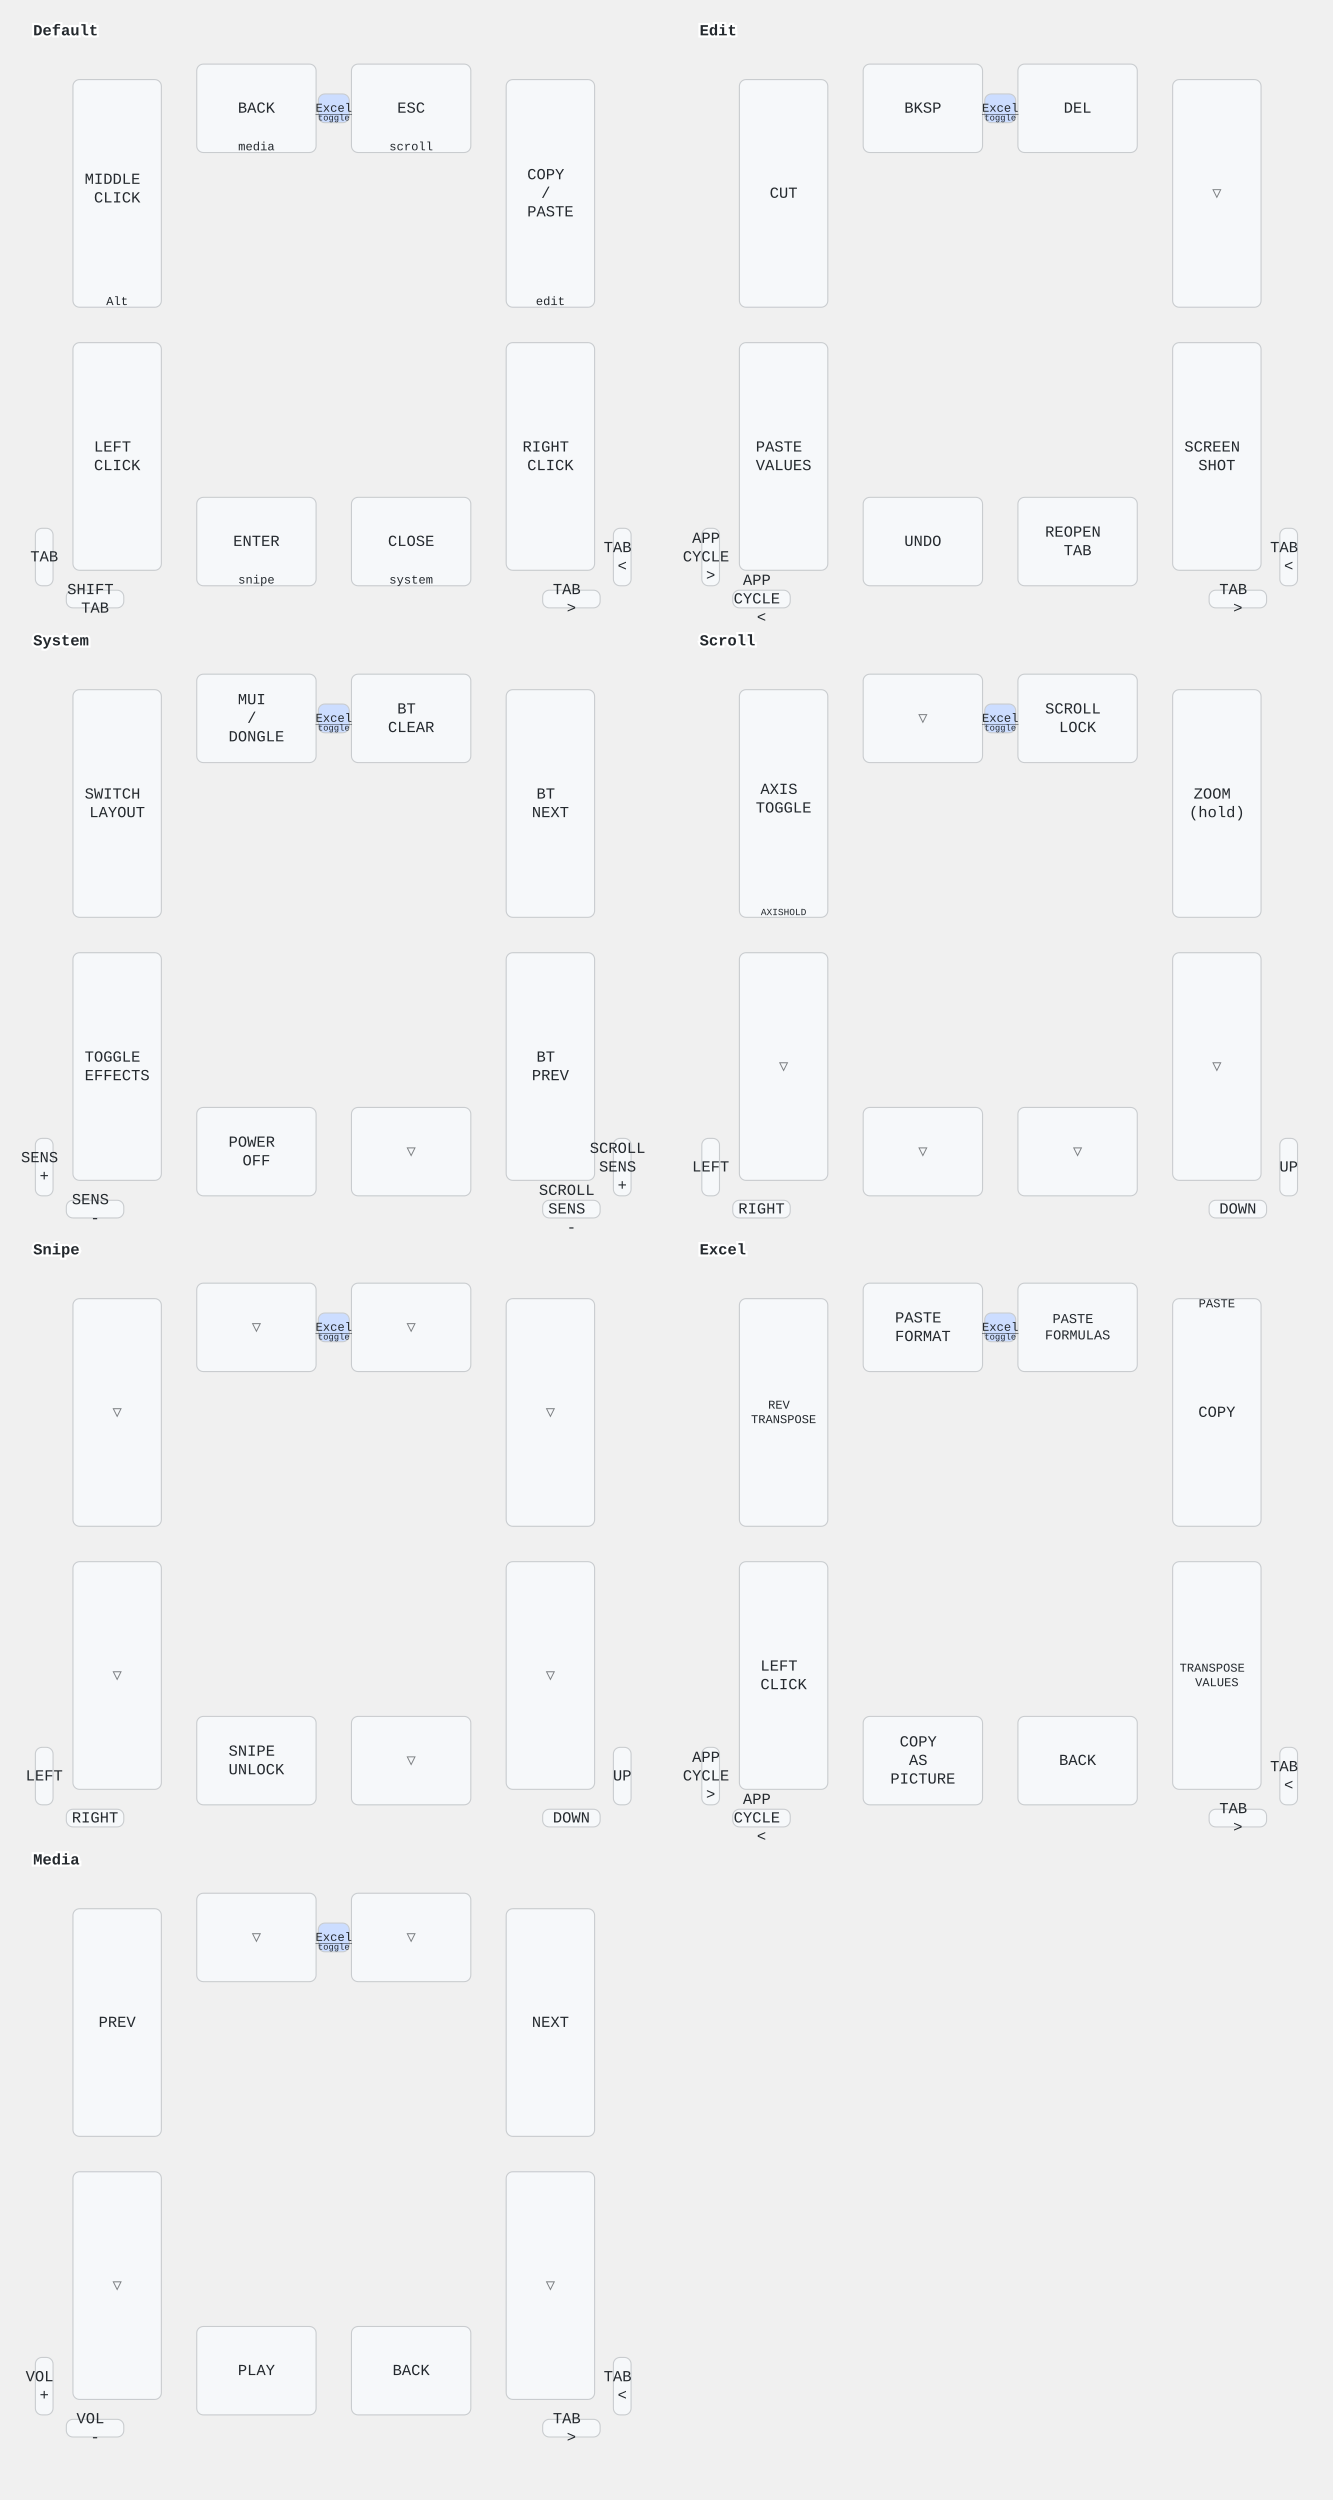
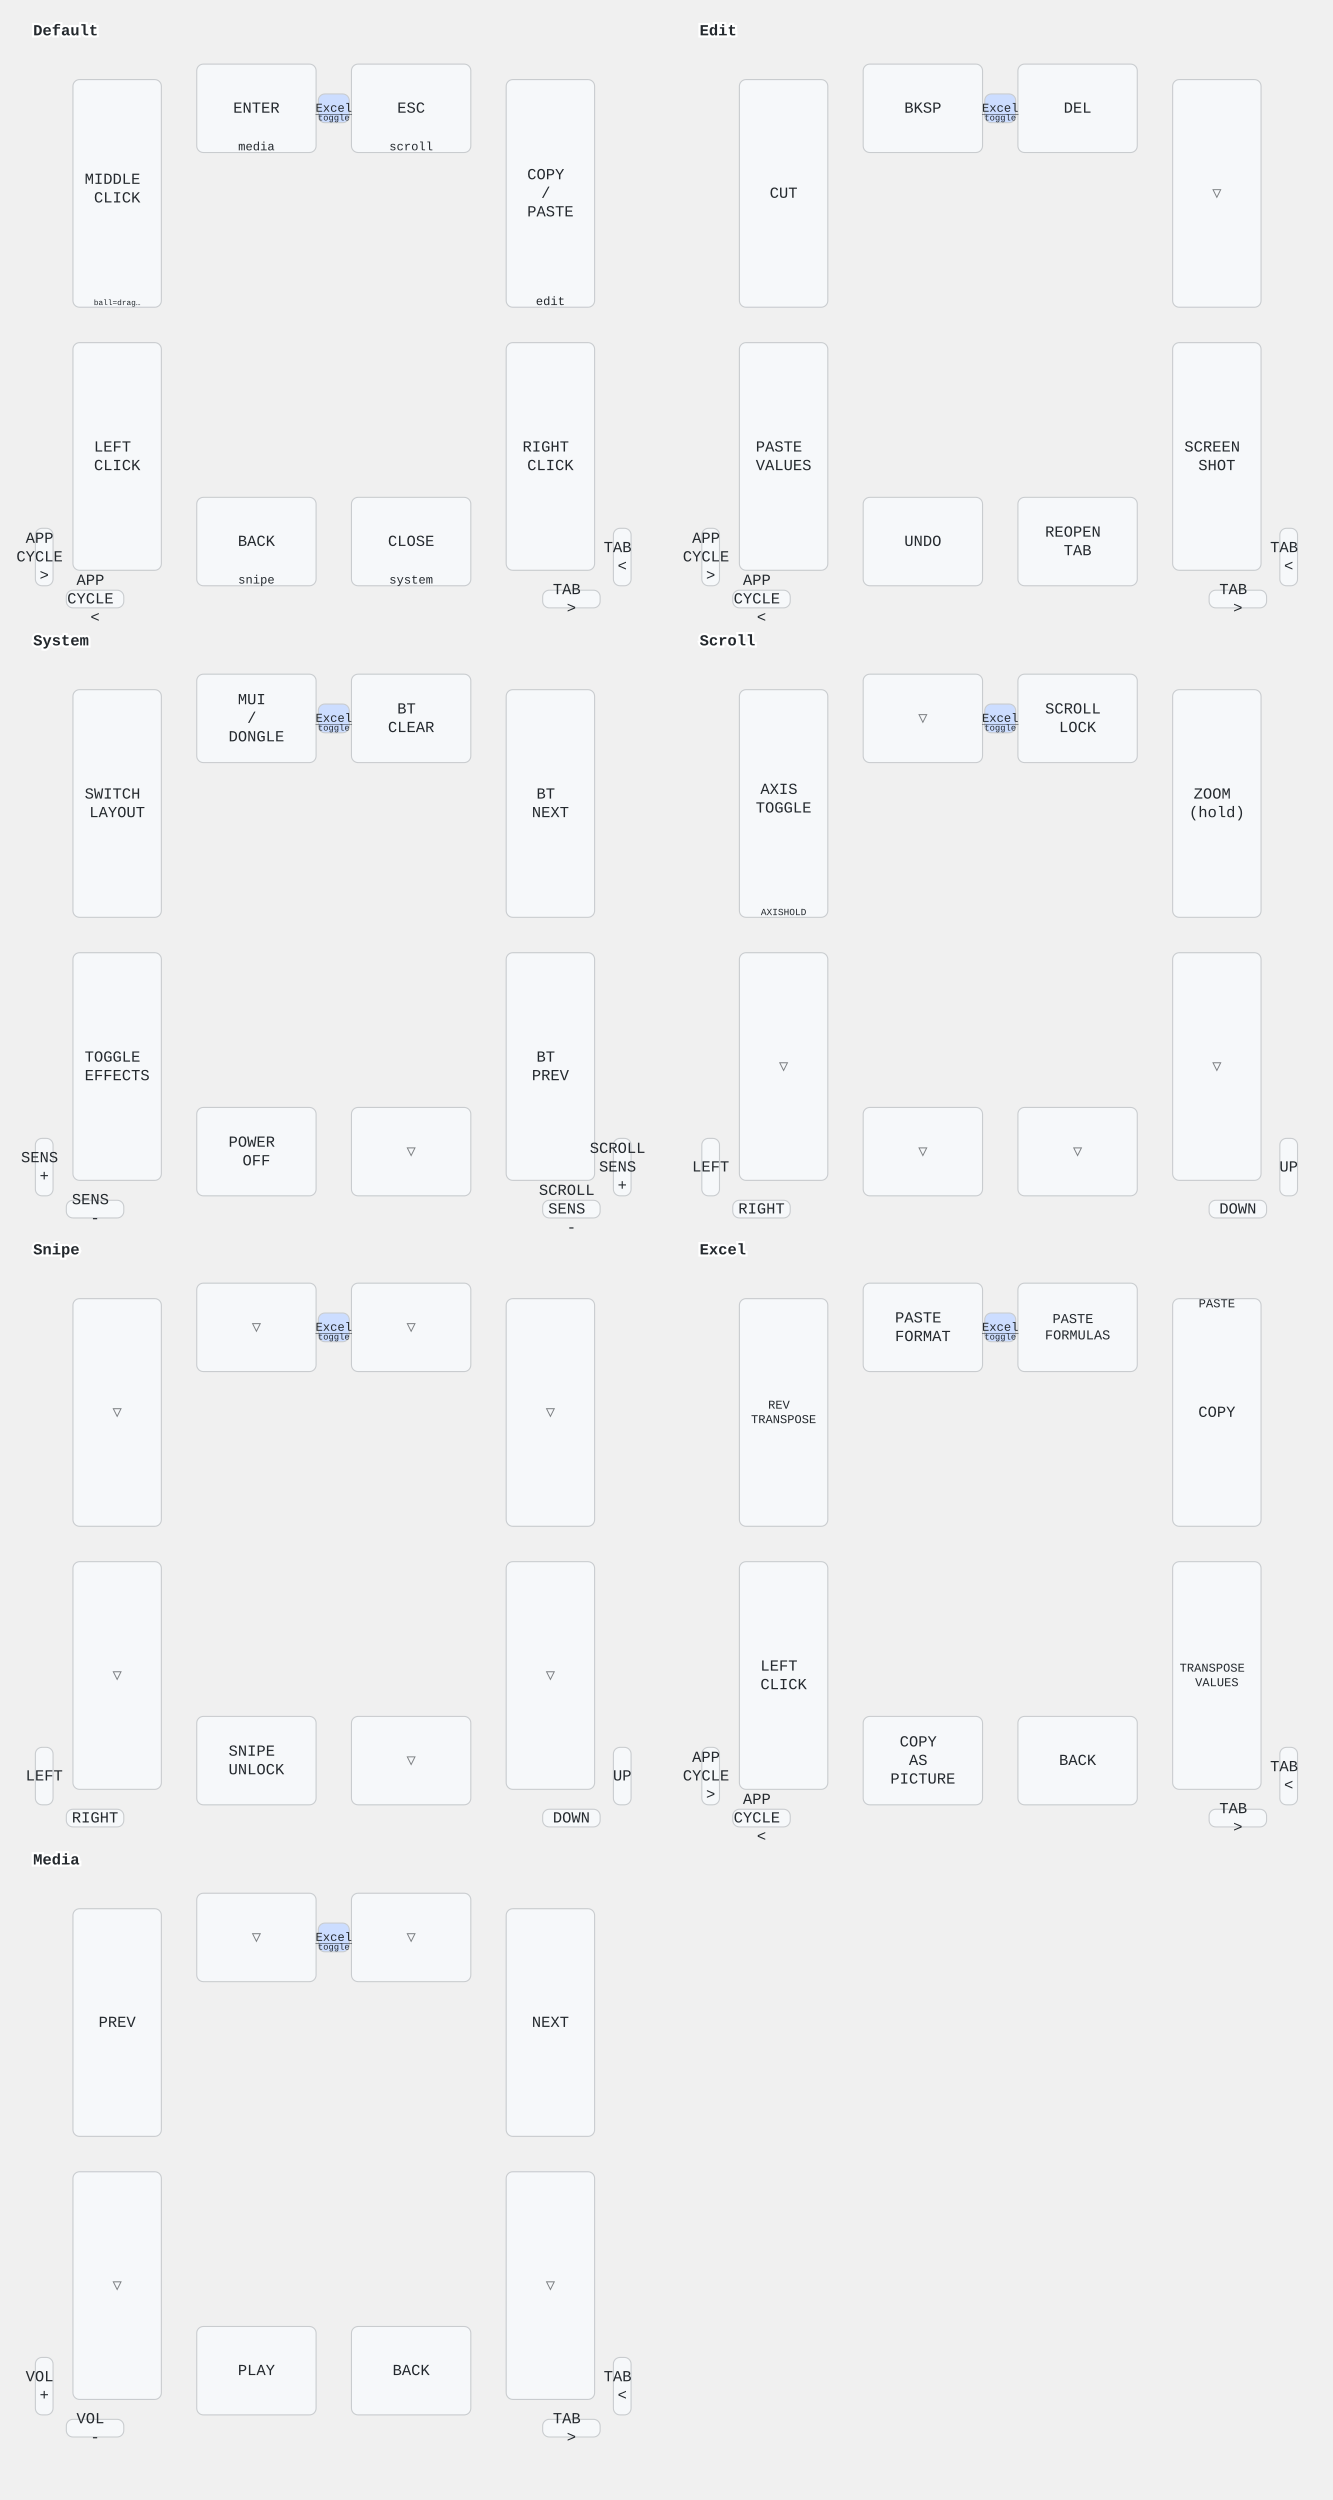
<svg xmlns="http://www.w3.org/2000/svg" width="1206" height="2262" viewBox="0 0 1206 2262" class="keymap">
  <style>/* inherit to force styles through use tags */
svg path {
    fill: inherit;
}

/* font and background color specifications */
svg.keymap {
    font-family: SFMono-Regular,Consolas,Liberation Mono,Menlo,monospace;
    font-size: 14px;
    font-kerning: normal;
    text-rendering: optimizeLegibility;
    fill: #24292e;
}

/* default key styling */
rect.key {
    fill: #f6f8fa;
}

rect.key, rect.combo {
    stroke: #c9cccf;
    stroke-width: 1;
}

/* default key side styling, only used is draw_key_sides is set */
rect.side {
    filter: brightness(90%);
}

/* color accent for combo boxes */
rect.combo, rect.combo-separate {
    fill: #cdf;
}

/* color accent for held keys */
rect.held, rect.combo.held {
    fill: #fdd;
}

/* color accent for ghost (optional) keys */
rect.ghost, rect.combo.ghost {
    stroke-dasharray: 4, 4;
    stroke-width: 2;
}

text {
    text-anchor: middle;
    dominant-baseline: middle;
}

/* styling for layer labels */
text.label {
    font-weight: bold;
    text-anchor: start;
    stroke: white;
    stroke-width: 4;
    paint-order: stroke;
}

/* styling for optional footer */
text.footer {
    text-anchor: end;
    dominant-baseline: auto;
    stroke: white;
    stroke-width: 4;
    paint-order: stroke;
}

/* styling for combo tap, and key non-tap label text */
text.combo, text.hold, text.shifted, text.left, text.right, text.tl, text.tr, text.bl, text.br {
    font-size: 11px;
}

text.hold, text.bl, text.br {
    text-anchor: middle;
    dominant-baseline: auto;
}

text.shifted, text.tl, text.tr {
    text-anchor: middle;
    dominant-baseline: hanging;
}

text.left, text.tl, text.bl {
    text-anchor: start;
}

text.right, text.tr, text.br {
    text-anchor: end;
}

text.layer-activator {
    text-decoration: underline;
}

/* styling for hold/shifted label text in combo box */
text.combo.hold, text.combo.shifted, text.combo.left, text.combo.right {
    font-size: 8px;
}

/* lighter symbol for transparent keys */
text.trans {
    fill: #7b7e81;
}

/* styling for combo dendrons */
path.combo {
    stroke-width: 1;
    stroke: gray;
    fill: none;
}

/* Start Tabler Icons Cleanup */
/* cannot use height/width with glyphs */
.icon-tabler &gt; path {
    fill: inherit;
    stroke: inherit;
    stroke-width: 2;
}
/* hide tabler's default box */
.icon-tabler &gt; path[stroke="none"][fill="none"] {
    visibility: hidden;
}
/* End Tabler Icons Cleanup */
</style>
  <g transform="translate(30, 0)" class="layer-Default">
    <text x="0" y="28" class="label" id="Default">Default</text>
    <g transform="translate(0, 56)">
      <g transform="translate(202, 42)" class="key keypos-0">
        <rect rx="6" ry="6" x="-54" y="-40" width="108" height="80" class="key" />
-         <text x="0" y="0" class="key tap">BACK</text>
+         <text x="0" y="0" class="key tap">ENTER</text>
        <text x="0" y="38" class="key hold">media</text>
      </g>
      <g transform="translate(342, 42)" class="key keypos-1">
        <rect rx="6" ry="6" x="-54" y="-40" width="108" height="80" class="key" />
        <text x="0" y="0" class="key tap">ESC</text>
        <text x="0" y="38" class="key hold">scroll</text>
      </g>
      <g transform="translate(76, 119)" class="key keypos-2">
        <rect rx="6" ry="6" x="-40" y="-103" width="80" height="206" class="key" />
        <text x="0" y="0" class="key tap">
          <tspan x="0" dy="-0.9em">MIDDLE</tspan>
          <tspan x="0" dy="1.2em">CLICK</tspan>
        </text>
-         <text x="0" y="101" class="key hold">Alt</text>
+         <text x="0" y="101" class="key hold">
+           <tspan style="font-size: 64%">ball=drag
+ …</tspan>
+         </text>
      </g>
      <g transform="translate(468, 119)" class="key keypos-3">
        <rect rx="6" ry="6" x="-40" y="-103" width="80" height="206" class="key" />
        <text x="0" y="0" class="key tap">
          <tspan x="0" dy="-1.2em">COPY</tspan>
          <tspan x="0" dy="1.2em">/</tspan>
          <tspan x="0" dy="1.2em">PASTE</tspan>
        </text>
        <text x="0" y="101" class="key hold">edit</text>
      </g>
      <g transform="translate(76, 357)" class="key keypos-4">
        <rect rx="6" ry="6" x="-40" y="-103" width="80" height="206" class="key" />
        <text x="0" y="0" class="key tap">
          <tspan x="0" dy="-0.6em">LEFT</tspan>
          <tspan x="0" dy="1.2em">CLICK</tspan>
        </text>
      </g>
      <g transform="translate(468, 357)" class="key keypos-5">
        <rect rx="6" ry="6" x="-40" y="-103" width="80" height="206" class="key" />
        <text x="0" y="0" class="key tap">
          <tspan x="0" dy="-0.6em">RIGHT</tspan>
          <tspan x="0" dy="1.2em">CLICK</tspan>
        </text>
      </g>
      <g transform="translate(202, 434)" class="key keypos-6">
        <rect rx="6" ry="6" x="-54" y="-40" width="108" height="80" class="key" />
-         <text x="0" y="0" class="key tap">ENTER</text>
+         <text x="0" y="0" class="key tap">BACK</text>
        <text x="0" y="38" class="key hold">snipe</text>
      </g>
      <g transform="translate(342, 434)" class="key keypos-7">
        <rect rx="6" ry="6" x="-54" y="-40" width="108" height="80" class="key" />
        <text x="0" y="0" class="key tap">CLOSE</text>
        <text x="0" y="38" class="key hold">system</text>
      </g>
      <g transform="translate(10, 448)" class="key keypos-8">
        <rect rx="6" ry="6" x="-8" y="-26" width="16" height="52" class="key" />
-         <text x="0" y="0" class="key tap">TAB</text>
+         <text x="0" y="0" class="key tap">
+           <tspan x="0" dy="-1.2em">APP</tspan>
+           <tspan x="0" dy="1.2em">CYCLE</tspan>
+           <tspan x="0" dy="1.2em">&gt;</tspan>
+         </text>
      </g>
      <g transform="translate(533, 448)" class="key keypos-9">
        <rect rx="6" ry="6" x="-8" y="-26" width="16" height="52" class="key" />
        <text x="0" y="0" class="key tap">
          <tspan x="0" dy="-0.6em">TAB</tspan>
          <tspan x="0" dy="1.2em">&lt;</tspan>
        </text>
      </g>
      <g transform="translate(56, 486)" class="key keypos-10">
        <rect rx="6" ry="6" x="-26" y="-8" width="52" height="16" class="key" />
        <text x="0" y="0" class="key tap">
-           <tspan x="0" dy="-0.6em">SHIFT</tspan>
-           <tspan x="0" dy="1.2em">TAB</tspan>
+           <tspan x="0" dy="-1.2em">APP</tspan>
+           <tspan x="0" dy="1.2em">CYCLE</tspan>
+           <tspan x="0" dy="1.2em">&lt;</tspan>
        </text>
      </g>
      <g transform="translate(487, 486)" class="key keypos-11">
        <rect rx="6" ry="6" x="-26" y="-8" width="52" height="16" class="key" />
        <text x="0" y="0" class="key tap">
          <tspan x="0" dy="-0.6em">TAB</tspan>
          <tspan x="0" dy="1.2em">&gt;</tspan>
        </text>
      </g>
      <g class="combo combopos-0">
        <rect rx="6" ry="6" x="258" y="29" width="28" height="26" class="combo" />
        <a href="#Excel">
          <text x="272" y="42" class="combo tap layer-activator">Excel</text>
        </a>
        <text x="272" y="53" class="combo hold">toggle</text>
      </g>
    </g>
  </g>
  <g transform="translate(633, 0)" class="layer-Edit">
    <text x="0" y="28" class="label" id="Edit">Edit</text>
    <g transform="translate(0, 56)">
      <g transform="translate(202, 42)" class="key keypos-0">
        <rect rx="6" ry="6" x="-54" y="-40" width="108" height="80" class="key" />
        <text x="0" y="0" class="key tap">BKSP</text>
      </g>
      <g transform="translate(342, 42)" class="key keypos-1">
        <rect rx="6" ry="6" x="-54" y="-40" width="108" height="80" class="key" />
        <text x="0" y="0" class="key tap">DEL</text>
      </g>
      <g transform="translate(76, 119)" class="key keypos-2">
        <rect rx="6" ry="6" x="-40" y="-103" width="80" height="206" class="key" />
        <text x="0" y="0" class="key tap">CUT</text>
      </g>
      <g transform="translate(468, 119)" class="key trans keypos-3">
        <rect rx="6" ry="6" x="-40" y="-103" width="80" height="206" class="key trans" />
        <text x="0" y="0" class="key trans tap">▽</text>
      </g>
      <g transform="translate(76, 357)" class="key keypos-4">
        <rect rx="6" ry="6" x="-40" y="-103" width="80" height="206" class="key" />
        <text x="0" y="0" class="key tap">
          <tspan x="0" dy="-0.6em">PASTE</tspan>
          <tspan x="0" dy="1.2em">VALUES</tspan>
        </text>
      </g>
      <g transform="translate(468, 357)" class="key keypos-5">
        <rect rx="6" ry="6" x="-40" y="-103" width="80" height="206" class="key" />
        <text x="0" y="0" class="key tap">
          <tspan x="0" dy="-0.6em">SCREEN</tspan>
          <tspan x="0" dy="1.2em">SHOT</tspan>
        </text>
      </g>
      <g transform="translate(202, 434)" class="key keypos-6">
        <rect rx="6" ry="6" x="-54" y="-40" width="108" height="80" class="key" />
        <text x="0" y="0" class="key tap">UNDO</text>
      </g>
      <g transform="translate(342, 434)" class="key keypos-7">
        <rect rx="6" ry="6" x="-54" y="-40" width="108" height="80" class="key" />
        <text x="0" y="0" class="key tap">
          <tspan x="0" dy="-0.6em">REOPEN</tspan>
          <tspan x="0" dy="1.2em">TAB</tspan>
        </text>
      </g>
      <g transform="translate(10, 448)" class="key keypos-8">
        <rect rx="6" ry="6" x="-8" y="-26" width="16" height="52" class="key" />
        <text x="0" y="0" class="key tap">
          <tspan x="0" dy="-1.2em">APP</tspan>
          <tspan x="0" dy="1.2em">CYCLE</tspan>
          <tspan x="0" dy="1.2em">&gt;</tspan>
        </text>
      </g>
      <g transform="translate(533, 448)" class="key keypos-9">
        <rect rx="6" ry="6" x="-8" y="-26" width="16" height="52" class="key" />
        <text x="0" y="0" class="key tap">
          <tspan x="0" dy="-0.6em">TAB</tspan>
          <tspan x="0" dy="1.2em">&lt;</tspan>
        </text>
      </g>
      <g transform="translate(56, 486)" class="key keypos-10">
        <rect rx="6" ry="6" x="-26" y="-8" width="52" height="16" class="key" />
        <text x="0" y="0" class="key tap">
          <tspan x="0" dy="-1.2em">APP</tspan>
          <tspan x="0" dy="1.2em">CYCLE</tspan>
          <tspan x="0" dy="1.2em">&lt;</tspan>
        </text>
      </g>
      <g transform="translate(487, 486)" class="key keypos-11">
        <rect rx="6" ry="6" x="-26" y="-8" width="52" height="16" class="key" />
        <text x="0" y="0" class="key tap">
          <tspan x="0" dy="-0.6em">TAB</tspan>
          <tspan x="0" dy="1.2em">&gt;</tspan>
        </text>
      </g>
      <g class="combo combopos-0">
        <rect rx="6" ry="6" x="258" y="29" width="28" height="26" class="combo" />
        <a href="#Excel">
          <text x="272" y="42" class="combo tap layer-activator">Excel</text>
        </a>
        <text x="272" y="53" class="combo hold">toggle</text>
      </g>
    </g>
  </g>
  <g transform="translate(30, 552)" class="layer-System">
    <text x="0" y="28" class="label" id="System">System</text>
    <g transform="translate(0, 56)">
      <g transform="translate(202, 42)" class="key keypos-0">
        <rect rx="6" ry="6" x="-54" y="-40" width="108" height="80" class="key" />
        <text x="0" y="0" class="key tap">
          <tspan x="0" dy="-1.2em">MUI</tspan>
          <tspan x="0" dy="1.2em">/</tspan>
          <tspan x="0" dy="1.2em">DONGLE</tspan>
        </text>
      </g>
      <g transform="translate(342, 42)" class="key keypos-1">
        <rect rx="6" ry="6" x="-54" y="-40" width="108" height="80" class="key" />
        <text x="0" y="0" class="key tap">
          <tspan x="0" dy="-0.6em">BT</tspan>
          <tspan x="0" dy="1.2em">CLEAR</tspan>
        </text>
      </g>
      <g transform="translate(76, 119)" class="key keypos-2">
        <rect rx="6" ry="6" x="-40" y="-103" width="80" height="206" class="key" />
        <text x="0" y="0" class="key tap">
          <tspan x="0" dy="-0.6em">SWITCH</tspan>
          <tspan x="0" dy="1.2em">LAYOUT</tspan>
        </text>
      </g>
      <g transform="translate(468, 119)" class="key keypos-3">
        <rect rx="6" ry="6" x="-40" y="-103" width="80" height="206" class="key" />
        <text x="0" y="0" class="key tap">
          <tspan x="0" dy="-0.6em">BT</tspan>
          <tspan x="0" dy="1.2em">NEXT</tspan>
        </text>
      </g>
      <g transform="translate(76, 357)" class="key keypos-4">
        <rect rx="6" ry="6" x="-40" y="-103" width="80" height="206" class="key" />
        <text x="0" y="0" class="key tap">
          <tspan x="0" dy="-0.6em">TOGGLE</tspan>
          <tspan x="0" dy="1.2em">EFFECTS</tspan>
        </text>
      </g>
      <g transform="translate(468, 357)" class="key keypos-5">
        <rect rx="6" ry="6" x="-40" y="-103" width="80" height="206" class="key" />
        <text x="0" y="0" class="key tap">
          <tspan x="0" dy="-0.6em">BT</tspan>
          <tspan x="0" dy="1.2em">PREV</tspan>
        </text>
      </g>
      <g transform="translate(202, 434)" class="key keypos-6">
        <rect rx="6" ry="6" x="-54" y="-40" width="108" height="80" class="key" />
        <text x="0" y="0" class="key tap">
          <tspan x="0" dy="-0.6em">POWER</tspan>
          <tspan x="0" dy="1.2em">OFF</tspan>
        </text>
      </g>
      <g transform="translate(342, 434)" class="key trans keypos-7">
        <rect rx="6" ry="6" x="-54" y="-40" width="108" height="80" class="key trans" />
        <text x="0" y="0" class="key trans tap">▽</text>
      </g>
      <g transform="translate(10, 448)" class="key keypos-8">
        <rect rx="6" ry="6" x="-8" y="-26" width="16" height="52" class="key" />
        <text x="0" y="0" class="key tap">
          <tspan x="0" dy="-0.6em">SENS</tspan>
          <tspan x="0" dy="1.2em">+</tspan>
        </text>
      </g>
      <g transform="translate(533, 448)" class="key keypos-9">
        <rect rx="6" ry="6" x="-8" y="-26" width="16" height="52" class="key" />
        <text x="0" y="0" class="key tap">
          <tspan x="0" dy="-1.2em">SCROLL</tspan>
          <tspan x="0" dy="1.2em">SENS</tspan>
          <tspan x="0" dy="1.2em">+</tspan>
        </text>
      </g>
      <g transform="translate(56, 486)" class="key keypos-10">
        <rect rx="6" ry="6" x="-26" y="-8" width="52" height="16" class="key" />
        <text x="0" y="0" class="key tap">
          <tspan x="0" dy="-0.6em">SENS</tspan>
          <tspan x="0" dy="1.2em">-</tspan>
        </text>
      </g>
      <g transform="translate(487, 486)" class="key keypos-11">
        <rect rx="6" ry="6" x="-26" y="-8" width="52" height="16" class="key" />
        <text x="0" y="0" class="key tap">
          <tspan x="0" dy="-1.2em">SCROLL</tspan>
          <tspan x="0" dy="1.2em">SENS</tspan>
          <tspan x="0" dy="1.2em">-</tspan>
        </text>
      </g>
      <g class="combo combopos-0">
        <rect rx="6" ry="6" x="258" y="29" width="28" height="26" class="combo" />
        <a href="#Excel">
          <text x="272" y="42" class="combo tap layer-activator">Excel</text>
        </a>
        <text x="272" y="53" class="combo hold">toggle</text>
      </g>
    </g>
  </g>
  <g transform="translate(633, 552)" class="layer-Scroll">
    <text x="0" y="28" class="label" id="Scroll">Scroll</text>
    <g transform="translate(0, 56)">
      <g transform="translate(202, 42)" class="key trans keypos-0">
        <rect rx="6" ry="6" x="-54" y="-40" width="108" height="80" class="key trans" />
        <text x="0" y="0" class="key trans tap">▽</text>
      </g>
      <g transform="translate(342, 42)" class="key keypos-1">
        <rect rx="6" ry="6" x="-54" y="-40" width="108" height="80" class="key" />
        <text x="0" y="0" class="key tap">
          <tspan x="0" dy="-0.6em">SCROLL</tspan>
          <tspan x="0" dy="1.2em">LOCK</tspan>
        </text>
      </g>
      <g transform="translate(76, 119)" class="key keypos-2">
        <rect rx="6" ry="6" x="-40" y="-103" width="80" height="206" class="key" />
        <text x="0" y="0" class="key tap">
          <tspan x="0" dy="-0.9em">AXIS</tspan>
          <tspan x="0" dy="1.2em">TOGGLE</tspan>
        </text>
        <text x="0" y="101" class="key hold">
          <tspan style="font-size: 78%">AXIS
HOLD</tspan>
        </text>
      </g>
      <g transform="translate(468, 119)" class="key keypos-3">
        <rect rx="6" ry="6" x="-40" y="-103" width="80" height="206" class="key" />
        <text x="0" y="0" class="key tap">
          <tspan x="0" dy="-0.6em">ZOOM</tspan>
          <tspan x="0" dy="1.2em">(hold)</tspan>
        </text>
      </g>
      <g transform="translate(76, 357)" class="key trans keypos-4">
        <rect rx="6" ry="6" x="-40" y="-103" width="80" height="206" class="key trans" />
        <text x="0" y="0" class="key trans tap">▽</text>
      </g>
      <g transform="translate(468, 357)" class="key trans keypos-5">
        <rect rx="6" ry="6" x="-40" y="-103" width="80" height="206" class="key trans" />
        <text x="0" y="0" class="key trans tap">▽</text>
      </g>
      <g transform="translate(202, 434)" class="key trans keypos-6">
        <rect rx="6" ry="6" x="-54" y="-40" width="108" height="80" class="key trans" />
        <text x="0" y="0" class="key trans tap">▽</text>
      </g>
      <g transform="translate(342, 434)" class="key trans keypos-7">
        <rect rx="6" ry="6" x="-54" y="-40" width="108" height="80" class="key trans" />
        <text x="0" y="0" class="key trans tap">▽</text>
      </g>
      <g transform="translate(10, 448)" class="key keypos-8">
        <rect rx="6" ry="6" x="-8" y="-26" width="16" height="52" class="key" />
        <text x="0" y="0" class="key tap">LEFT</text>
      </g>
      <g transform="translate(533, 448)" class="key keypos-9">
        <rect rx="6" ry="6" x="-8" y="-26" width="16" height="52" class="key" />
        <text x="0" y="0" class="key tap">UP</text>
      </g>
      <g transform="translate(56, 486)" class="key keypos-10">
        <rect rx="6" ry="6" x="-26" y="-8" width="52" height="16" class="key" />
        <text x="0" y="0" class="key tap">RIGHT</text>
      </g>
      <g transform="translate(487, 486)" class="key keypos-11">
        <rect rx="6" ry="6" x="-26" y="-8" width="52" height="16" class="key" />
        <text x="0" y="0" class="key tap">DOWN</text>
      </g>
      <g class="combo combopos-0">
        <rect rx="6" ry="6" x="258" y="29" width="28" height="26" class="combo" />
        <a href="#Excel">
          <text x="272" y="42" class="combo tap layer-activator">Excel</text>
        </a>
        <text x="272" y="53" class="combo hold">toggle</text>
      </g>
    </g>
  </g>
  <g transform="translate(30, 1103)" class="layer-Snipe">
    <text x="0" y="28" class="label" id="Snipe">Snipe</text>
    <g transform="translate(0, 56)">
      <g transform="translate(202, 42)" class="key trans keypos-0">
        <rect rx="6" ry="6" x="-54" y="-40" width="108" height="80" class="key trans" />
        <text x="0" y="0" class="key trans tap">▽</text>
      </g>
      <g transform="translate(342, 42)" class="key trans keypos-1">
        <rect rx="6" ry="6" x="-54" y="-40" width="108" height="80" class="key trans" />
        <text x="0" y="0" class="key trans tap">▽</text>
      </g>
      <g transform="translate(76, 119)" class="key trans keypos-2">
        <rect rx="6" ry="6" x="-40" y="-103" width="80" height="206" class="key trans" />
        <text x="0" y="0" class="key trans tap">▽</text>
      </g>
      <g transform="translate(468, 119)" class="key trans keypos-3">
        <rect rx="6" ry="6" x="-40" y="-103" width="80" height="206" class="key trans" />
        <text x="0" y="0" class="key trans tap">▽</text>
      </g>
      <g transform="translate(76, 357)" class="key trans keypos-4">
        <rect rx="6" ry="6" x="-40" y="-103" width="80" height="206" class="key trans" />
        <text x="0" y="0" class="key trans tap">▽</text>
      </g>
      <g transform="translate(468, 357)" class="key trans keypos-5">
        <rect rx="6" ry="6" x="-40" y="-103" width="80" height="206" class="key trans" />
        <text x="0" y="0" class="key trans tap">▽</text>
      </g>
      <g transform="translate(202, 434)" class="key keypos-6">
        <rect rx="6" ry="6" x="-54" y="-40" width="108" height="80" class="key" />
        <text x="0" y="0" class="key tap">
          <tspan x="0" dy="-0.6em">SNIPE</tspan>
          <tspan x="0" dy="1.2em">UNLOCK</tspan>
        </text>
      </g>
      <g transform="translate(342, 434)" class="key trans keypos-7">
        <rect rx="6" ry="6" x="-54" y="-40" width="108" height="80" class="key trans" />
        <text x="0" y="0" class="key trans tap">▽</text>
      </g>
      <g transform="translate(10, 448)" class="key keypos-8">
        <rect rx="6" ry="6" x="-8" y="-26" width="16" height="52" class="key" />
        <text x="0" y="0" class="key tap">LEFT</text>
      </g>
      <g transform="translate(533, 448)" class="key keypos-9">
        <rect rx="6" ry="6" x="-8" y="-26" width="16" height="52" class="key" />
        <text x="0" y="0" class="key tap">UP</text>
      </g>
      <g transform="translate(56, 486)" class="key keypos-10">
        <rect rx="6" ry="6" x="-26" y="-8" width="52" height="16" class="key" />
        <text x="0" y="0" class="key tap">RIGHT</text>
      </g>
      <g transform="translate(487, 486)" class="key keypos-11">
        <rect rx="6" ry="6" x="-26" y="-8" width="52" height="16" class="key" />
        <text x="0" y="0" class="key tap">DOWN</text>
      </g>
      <g class="combo combopos-0">
        <rect rx="6" ry="6" x="258" y="29" width="28" height="26" class="combo" />
        <a href="#Excel">
          <text x="272" y="42" class="combo tap layer-activator">Excel</text>
        </a>
        <text x="272" y="53" class="combo hold">toggle</text>
      </g>
    </g>
  </g>
  <g transform="translate(633, 1103)" class="layer-Excel">
    <text x="0" y="28" class="label" id="Excel">Excel</text>
    <g transform="translate(0, 56)">
      <g transform="translate(202, 42)" class="key keypos-0">
        <rect rx="6" ry="6" x="-54" y="-40" width="108" height="80" class="key" />
        <text x="0" y="0" class="key tap">
          <tspan x="0" dy="-0.6em">PASTE</tspan>
          <tspan x="0" dy="1.2em">FORMAT</tspan>
        </text>
      </g>
      <g transform="translate(342, 42)" class="key keypos-1">
        <rect rx="6" ry="6" x="-54" y="-40" width="108" height="80" class="key" />
        <text x="0" y="0" class="key tap">
          <tspan x="0" dy="-0.6em" style="font-size: 88%">PASTE</tspan>
          <tspan x="0" dy="1.2em" style="font-size: 88%">FORMULAS</tspan>
        </text>
      </g>
      <g transform="translate(76, 119)" class="key keypos-2">
        <rect rx="6" ry="6" x="-40" y="-103" width="80" height="206" class="key" />
        <text x="0" y="0" class="key tap">
          <tspan x="0" dy="-0.6em" style="font-size: 78%">REV</tspan>
          <tspan x="0" dy="1.2em" style="font-size: 78%">TRANSPOSE</tspan>
        </text>
      </g>
      <g transform="translate(468, 119)" class="key keypos-3">
        <rect rx="6" ry="6" x="-40" y="-103" width="80" height="206" class="key" />
        <text x="0" y="0" class="key tap">COPY</text>
        <text x="0" y="-101" class="key shifted">PASTE</text>
      </g>
      <g transform="translate(76, 357)" class="key keypos-4">
        <rect rx="6" ry="6" x="-40" y="-103" width="80" height="206" class="key" />
        <text x="0" y="0" class="key tap">
          <tspan x="0" dy="-0.6em">LEFT</tspan>
          <tspan x="0" dy="1.2em">CLICK</tspan>
        </text>
      </g>
      <g transform="translate(468, 357)" class="key keypos-5">
        <rect rx="6" ry="6" x="-40" y="-103" width="80" height="206" class="key" />
        <text x="0" y="0" class="key tap">
          <tspan x="0" dy="-0.6em" style="font-size: 78%">TRANSPOSE</tspan>
          <tspan x="0" dy="1.2em" style="font-size: 78%">VALUES</tspan>
        </text>
      </g>
      <g transform="translate(202, 434)" class="key keypos-6">
        <rect rx="6" ry="6" x="-54" y="-40" width="108" height="80" class="key" />
        <text x="0" y="0" class="key tap">
          <tspan x="0" dy="-1.2em">COPY</tspan>
          <tspan x="0" dy="1.2em">AS</tspan>
          <tspan x="0" dy="1.2em">PICTURE</tspan>
        </text>
      </g>
      <g transform="translate(342, 434)" class="key keypos-7">
        <rect rx="6" ry="6" x="-54" y="-40" width="108" height="80" class="key" />
        <text x="0" y="0" class="key tap">BACK</text>
      </g>
      <g transform="translate(10, 448)" class="key keypos-8">
        <rect rx="6" ry="6" x="-8" y="-26" width="16" height="52" class="key" />
        <text x="0" y="0" class="key tap">
          <tspan x="0" dy="-1.2em">APP</tspan>
          <tspan x="0" dy="1.2em">CYCLE</tspan>
          <tspan x="0" dy="1.2em">&gt;</tspan>
        </text>
      </g>
      <g transform="translate(533, 448)" class="key keypos-9">
        <rect rx="6" ry="6" x="-8" y="-26" width="16" height="52" class="key" />
        <text x="0" y="0" class="key tap">
          <tspan x="0" dy="-0.6em">TAB</tspan>
          <tspan x="0" dy="1.2em">&lt;</tspan>
        </text>
      </g>
      <g transform="translate(56, 486)" class="key keypos-10">
        <rect rx="6" ry="6" x="-26" y="-8" width="52" height="16" class="key" />
        <text x="0" y="0" class="key tap">
          <tspan x="0" dy="-1.2em">APP</tspan>
          <tspan x="0" dy="1.2em">CYCLE</tspan>
          <tspan x="0" dy="1.2em">&lt;</tspan>
        </text>
      </g>
      <g transform="translate(487, 486)" class="key keypos-11">
        <rect rx="6" ry="6" x="-26" y="-8" width="52" height="16" class="key" />
        <text x="0" y="0" class="key tap">
          <tspan x="0" dy="-0.6em">TAB</tspan>
          <tspan x="0" dy="1.2em">&gt;</tspan>
        </text>
      </g>
      <g class="combo combopos-0">
        <rect rx="6" ry="6" x="258" y="29" width="28" height="26" class="combo" />
        <a href="#Excel">
          <text x="272" y="42" class="combo tap layer-activator">Excel</text>
        </a>
        <text x="272" y="53" class="combo hold">toggle</text>
      </g>
    </g>
  </g>
  <g transform="translate(30, 1655)" class="layer-Media">
    <text x="0" y="28" class="label" id="Media">Media</text>
    <g transform="translate(0, 56)">
      <g transform="translate(202, 42)" class="key trans keypos-0">
        <rect rx="6" ry="6" x="-54" y="-40" width="108" height="80" class="key trans" />
        <text x="0" y="0" class="key trans tap">▽</text>
      </g>
      <g transform="translate(342, 42)" class="key trans keypos-1">
        <rect rx="6" ry="6" x="-54" y="-40" width="108" height="80" class="key trans" />
        <text x="0" y="0" class="key trans tap">▽</text>
      </g>
      <g transform="translate(76, 119)" class="key keypos-2">
        <rect rx="6" ry="6" x="-40" y="-103" width="80" height="206" class="key" />
        <text x="0" y="0" class="key tap">PREV</text>
      </g>
      <g transform="translate(468, 119)" class="key keypos-3">
        <rect rx="6" ry="6" x="-40" y="-103" width="80" height="206" class="key" />
        <text x="0" y="0" class="key tap">NEXT</text>
      </g>
      <g transform="translate(76, 357)" class="key trans keypos-4">
        <rect rx="6" ry="6" x="-40" y="-103" width="80" height="206" class="key trans" />
        <text x="0" y="0" class="key trans tap">▽</text>
      </g>
      <g transform="translate(468, 357)" class="key trans keypos-5">
        <rect rx="6" ry="6" x="-40" y="-103" width="80" height="206" class="key trans" />
        <text x="0" y="0" class="key trans tap">▽</text>
      </g>
      <g transform="translate(202, 434)" class="key keypos-6">
        <rect rx="6" ry="6" x="-54" y="-40" width="108" height="80" class="key" />
        <text x="0" y="0" class="key tap">PLAY</text>
      </g>
      <g transform="translate(342, 434)" class="key keypos-7">
        <rect rx="6" ry="6" x="-54" y="-40" width="108" height="80" class="key" />
        <text x="0" y="0" class="key tap">BACK</text>
      </g>
      <g transform="translate(10, 448)" class="key keypos-8">
        <rect rx="6" ry="6" x="-8" y="-26" width="16" height="52" class="key" />
        <text x="0" y="0" class="key tap">
          <tspan x="0" dy="-0.6em">VOL</tspan>
          <tspan x="0" dy="1.2em">+</tspan>
        </text>
      </g>
      <g transform="translate(533, 448)" class="key keypos-9">
        <rect rx="6" ry="6" x="-8" y="-26" width="16" height="52" class="key" />
        <text x="0" y="0" class="key tap">
          <tspan x="0" dy="-0.6em">TAB</tspan>
          <tspan x="0" dy="1.2em">&lt;</tspan>
        </text>
      </g>
      <g transform="translate(56, 486)" class="key keypos-10">
        <rect rx="6" ry="6" x="-26" y="-8" width="52" height="16" class="key" />
        <text x="0" y="0" class="key tap">
          <tspan x="0" dy="-0.6em">VOL</tspan>
          <tspan x="0" dy="1.2em">-</tspan>
        </text>
      </g>
      <g transform="translate(487, 486)" class="key keypos-11">
        <rect rx="6" ry="6" x="-26" y="-8" width="52" height="16" class="key" />
        <text x="0" y="0" class="key tap">
          <tspan x="0" dy="-0.6em">TAB</tspan>
          <tspan x="0" dy="1.2em">&gt;</tspan>
        </text>
      </g>
      <g class="combo combopos-0">
        <rect rx="6" ry="6" x="258" y="29" width="28" height="26" class="combo" />
        <a href="#Excel">
          <text x="272" y="42" class="combo tap layer-activator">Excel</text>
        </a>
        <text x="272" y="53" class="combo hold">toggle</text>
      </g>
    </g>
  </g>
</svg>
